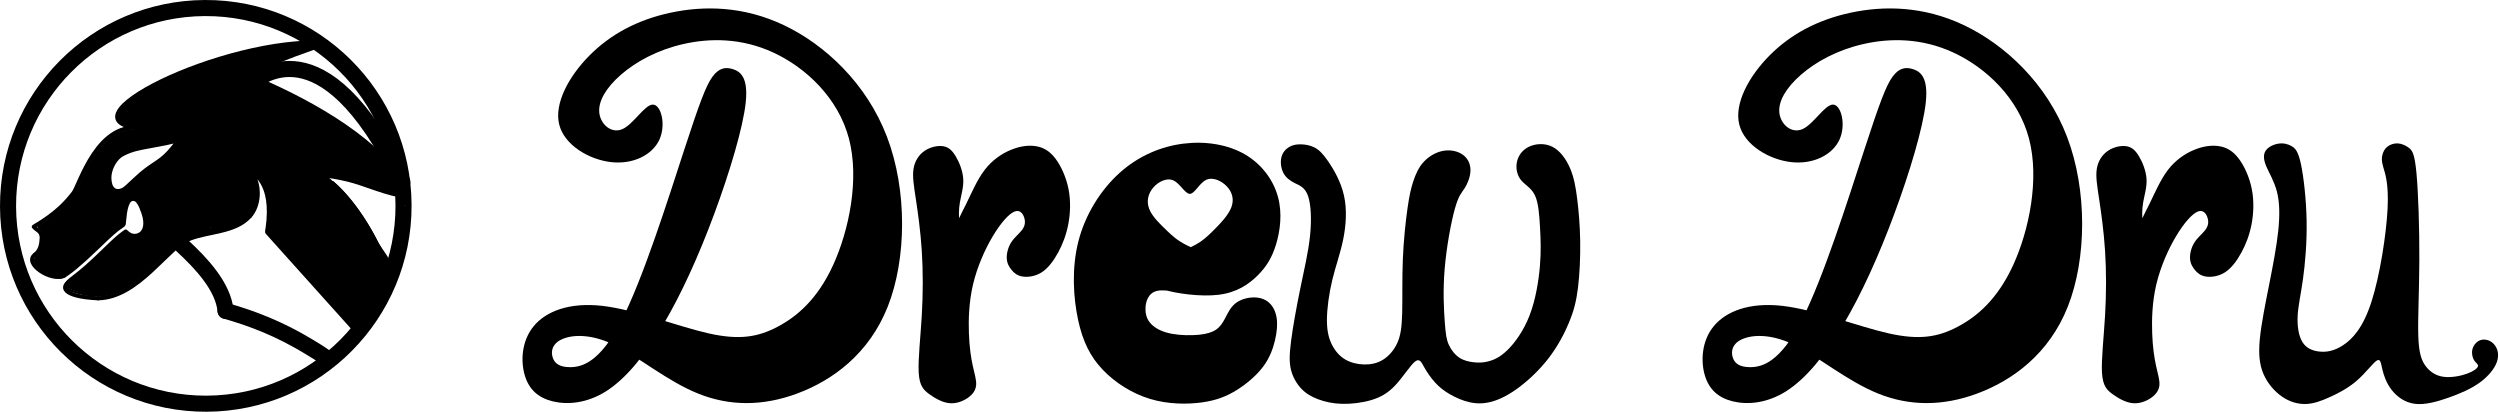
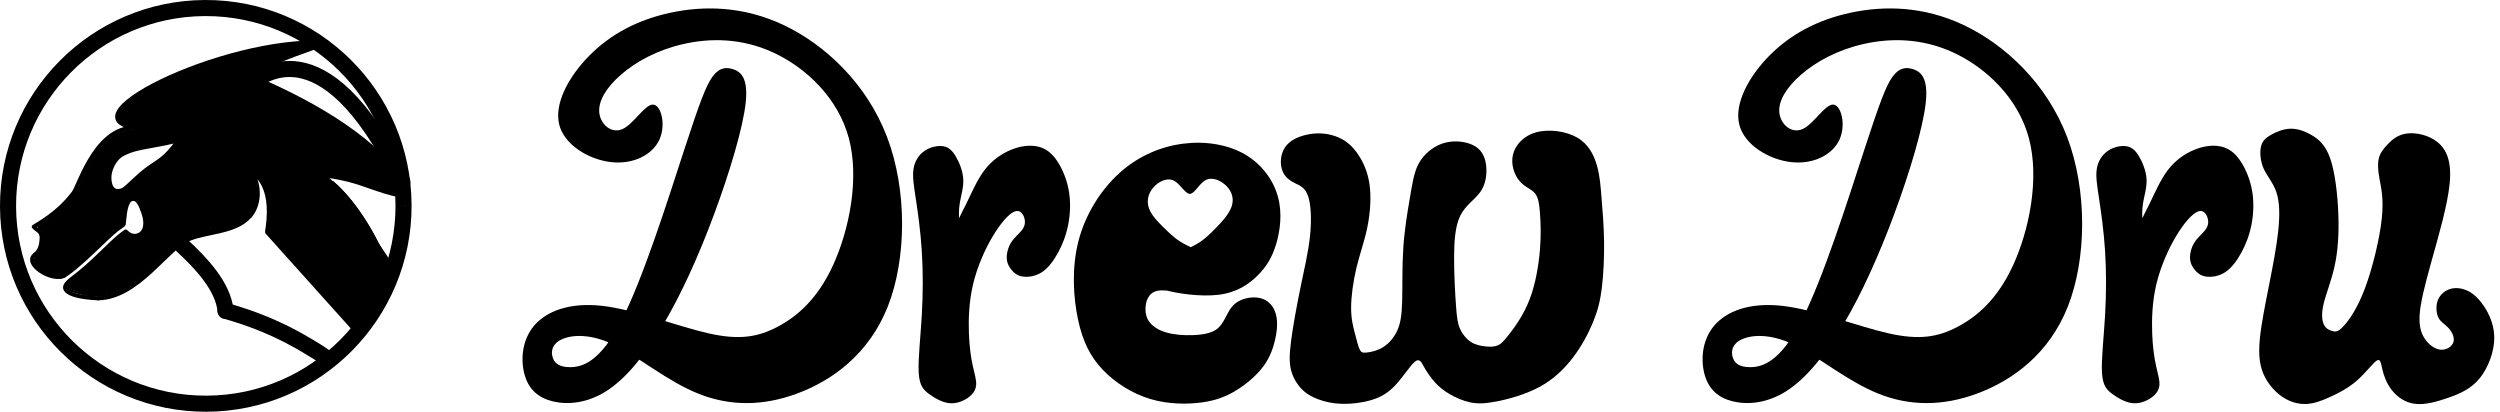
<svg xmlns="http://www.w3.org/2000/svg" width="3110" height="512" viewBox="0 0 822.854 135.467" version="1.1" id="svg8" style="enable-background:new">
  <defs id="defs2">
    <marker orient="auto" refY="0" refX="0" id="DotL" style="overflow:visible">
      <path id="path5827" d="m -2.5,-1 c 0,2.76 -2.24,5 -5,5 -2.76,0 -5,-2.24 -5,-5 0,-2.76 2.24,-5 5,-5 2.76,0 5,2.24 5,5 z" style="fill:#000000;fill-opacity:1;fill-rule:evenodd;stroke:#000000;stroke-width:1pt;stroke-opacity:1" transform="matrix(0.8,0,0,0.8,5.92,0.8)" />
    </marker>
  </defs>
  <g id="layer4" style="display:inline;enable-background:new" transform="translate(46.56665)">
-     <path style="display:inline;fill:currentColor;stroke-width:0.586;enable-background:new" d="m 367.333,518.667 c 4,-28.667 7.333,-66.667 6.667,-106 -0.667,-39.334 -5.333,-80 -10.236,-103.263 -4.902,-23.263 -10.04,-29.123 -16.707,-33.124 -6.667,-4 -14.862,-6.14 -23.96,-4.876 -9.098,1.263 -19.098,5.93 -23.764,12.93 -4.667,7 -4,16.333 1,28.333 5,12 14.333,26.667 19.333,45.667 5,19 5.667,42.333 2.667,71.333 -3,29 -9.667,63.666 -16.667,99 -7,35.334 -14.333,71.333 -17,99 -2.667,27.667 -0.667,47 6.667,64 7.333,17 20,31.667 33.75,41.167 13.75,9.5 28.583,13.833 42.917,13.5 14.334,-0.333 28.167,-5.333 44.084,-12.5 C 432,726.666 450,717.333 465.667,703.666 481.334,690 494.667,672 501.667,667.333 c 7,-4.667 7.667,4 10.333,15.333 2.667,11.333 7.333,25.333 16.917,37.75 9.583,12.417 24.083,23.25 42.417,25.583 18.334,2.333 40.5,-3.833 61.583,-11.25 C 654,727.333 674,718.667 689.667,707.333 705.334,696 716.667,682 721,669.667 c 4.333,-12.333 1.667,-23 -3.333,-30 -5,-7 -12.333,-10.333 -18.61,-10.844 -6.277,-0.511 -11.498,1.8 -15.599,5.644 -4.101,3.843 -7.083,9.219 -7.691,15.378 -0.609,6.159 1.156,13.102 4.257,17.592 3.101,4.49 7.539,6.527 6.425,10.212 -1.114,3.685 -7.781,9.018 -19.781,13.352 -12,4.333 -29.333,7.667 -43.333,5.667 -14,-2 -24.667,-9.333 -32.333,-19.667 -7.667,-10.333 -12.333,-23.667 -13.333,-55 -1,-31.334 1.667,-80.666 1.917,-138.25 0.25,-57.584 -1.917,-123.415 -5.295,-159.09 -3.379,-35.676 -7.97,-41.192 -13.886,-45.609 -5.917,-4.417 -13.159,-7.733 -20.336,-8.055 -7.177,-0.322 -14.289,2.351 -19.081,6.267 -4.792,3.917 -7.263,9.077 -8.707,14.408 -1.444,5.33 -1.861,10.83 1.431,22.414 3.292,11.583 10.292,29.25 7.958,75.917 -2.333,46.668 -14,122.333 -29.5,170.166 C 476.666,608 457.333,628 440.667,639 424,650 410,652 397.333,650.667 c -12.667,-1.333 -24,-6 -31,-17.333 -7,-11.334 -9.667,-29.333 -8.667,-48 1,-18.667 5.667,-38 9.667,-66.666 z" id="path3" transform="matrix(0.1804672,0,0,0.1804672,645.1441,-1.71427)" />
+     <path style="display:inline;fill:currentColor;stroke-width:0.586;enable-background:new" d="m 425.129,494.476 c 5.901,-27.104 8.012,-58.018 6.735,-93.809 -1.278,-35.791 -5.944,-76.456 -14.769,-101.976 -8.825,-25.52 -21.806,-35.891 -34.778,-43.247 -12.971,-7.356 -25.931,-11.694 -38.729,-11.17 -12.798,0.524 -25.434,5.912 -34.832,11.3 -9.398,5.388 -15.559,10.775 -18,21.435 -2.442,10.659 -1.164,26.59 4.997,40.3 6.161,13.711 17.204,25.201 23.06,42.613 5.855,17.412 6.522,40.745 3.522,69.745 -3,29 -9.667,63.666 -16.667,99 -7,35.334 -14.333,71.333 -17,99 -2.667,27.667 -0.667,47 6.667,64 7.333,17 20,31.667 33.75,41.167 13.75,9.5 28.583,13.833 42.917,13.5 14.334,-0.333 28.167,-5.333 44.084,-12.5 C 432,726.666 450,717.333 465.667,703.666 481.334,690 494.667,672 501.667,667.333 c 7,-4.667 7.667,4 10.333,15.333 2.667,11.333 7.333,25.333 16.917,37.75 9.583,12.417 24.083,23.25 42.417,25.583 18.334,2.333 40.5,-3.833 61.583,-11.25 21.084,-7.417 41.083,-16.083 56.75,-35.358 15.667,-19.275 27,-49.157 26.576,-75.336 -0.423,-26.179 -12.603,-48.654 -23.826,-63.024 -11.223,-14.371 -21.488,-20.636 -31.431,-23.774 -9.942,-3.138 -19.561,-3.148 -28.244,0.39 -8.683,3.538 -16.429,10.624 -19.848,20.571 -3.419,9.947 -2.51,22.753 1.569,30.787 4.079,8.033 11.326,11.292 17.729,18.079 6.403,6.787 11.96,17.103 9.787,25.569 -2.173,8.466 -12.077,15.082 -22.362,14.724 -10.285,-0.359 -20.952,-7.692 -28.618,-18.025 -7.667,-10.334 -12.333,-23.666 -10.89,-45.593 1.444,-21.926 8.997,-52.443 21.376,-96.866 12.379,-44.423 29.582,-102.745 33.435,-142.824 3.854,-40.079 -5.643,-61.91 -22.02,-75.214 -16.377,-13.304 -39.633,-18.079 -56.381,-15.818 -16.748,2.261 -26.987,11.558 -34.914,19.875 -7.926,8.317 -13.54,15.652 -15.944,25.368 -2.404,9.716 -1.599,21.814 1.326,37.795 2.925,15.982 7.97,35.847 4.049,72.496 -3.922,36.649 -16.81,90.078 -30.844,127.283 -14.034,37.205 -29.213,58.181 -38.98,68.627 -9.767,10.446 -14.121,10.36 -19.644,8.962 -5.523,-1.399 -12.213,-4.111 -16.028,-11.875 -3.815,-7.764 -4.754,-20.581 -0.378,-38.636 4.375,-18.056 14.065,-41.351 19.966,-68.455 z" id="path3" transform="matrix(0.1804672,0,0,0.1804672,645.1441,-1.71427)" />
    <path style="display:inline;fill:currentColor;stroke-width:0.586;enable-background:new" d="m 436.408,454.063 c 2.274,-1.886 -2.106,-20.085 -4.297,-35.784 -2.19,-15.699 -2.19,-28.899 0.167,-42.569 2.357,-13.671 7.071,-27.813 6.128,-42.898 -0.943,-15.085 -7.542,-31.113 -14.142,-41.955 -6.6,-10.842 -13.199,-16.499 -23.099,-17.913 -9.9,-1.414 -23.099,1.414 -33.47,8.485 -10.371,7.071 -17.913,18.385 -20.27,32.527 -2.357,14.142 0.471,31.113 4.243,56.097 3.771,24.985 8.485,57.982 10.842,94.752 2.357,36.77 2.357,77.31 -5e-5,117.851 -2.357,40.541 -7.071,81.081 -5.657,105.123 1.414,24.042 8.957,31.584 19.328,39.127 10.371,7.543 23.57,15.085 36.298,16.499 12.728,1.414 24.984,-3.3 33.941,-9.428 8.957,-6.128 14.613,-13.671 15.556,-23.099 0.943,-9.428 -2.828,-20.742 -6.128,-35.827 -3.3,-15.085 -6.128,-33.941 -7.071,-59.397 -0.943,-25.456 -2e-5,-57.511 7.543,-89.567 7.543,-32.056 21.684,-64.111 36.327,-88.572 14.642,-24.461 29.784,-41.326 40.155,-45.098 10.371,-3.771 15.971,5.552 17.828,13.514 1.857,7.962 -0.029,14.561 -5.214,21.161 -5.186,6.6 -13.671,13.199 -19.328,22.156 -5.657,8.957 -8.485,20.27 -8.014,29.227 0.471,8.957 4.243,15.556 8.957,21.213 4.714,5.657 10.371,10.371 19.994,11.899 9.623,1.529 23.213,-0.128 34.998,-7.671 11.785,-7.543 21.766,-20.97 30.056,-36.17 8.29,-15.2 14.89,-32.17 18.661,-51.969 3.771,-19.799 4.714,-42.426 0.471,-64.111 -4.243,-21.685 -13.671,-42.426 -24.042,-56.097 -10.371,-13.671 -21.684,-20.27 -35.222,-22.57 -13.538,-2.3 -29.299,-0.3 -45.97,6.519 -16.671,6.819 -34.25,18.456 -48.278,36.755 -14.028,18.299 -24.503,43.259 -34.149,62.84 -9.646,19.58 -18.46,33.779 -18.403,48.093 0.057,14.314 8.987,28.742 11.261,26.856 z" id="path2-6" transform="matrix(0.1797627,0,0,0.1797627,581.1355,-0.9471799)" />
    <path style="display:inline;fill:currentColor;stroke-width:0.586;enable-background:new" d="m 494.613,215.189 c 10.519,-14.418 21.327,-16.122 33.308,-12.284 11.981,3.838 25.132,13.219 20.765,54.289 -4.367,41.07 -26.252,113.825 -51.28,181.37 -25.028,67.545 -53.197,129.87 -82.958,180.026 -29.761,50.155 -61.111,88.134 -92.723,108.237 -31.612,20.103 -63.481,22.326 -87.043,16.595 -23.562,-5.731 -38.813,-19.416 -45.587,-42.647 -6.774,-23.231 -5.07,-56.005 14.801,-79.922 19.87,-23.917 57.905,-38.973 111.616,-32.795 53.711,6.179 123.095,33.593 172.87,44.764 49.775,11.171 79.94,6.1 111.782,-10.585 31.842,-16.685 65.358,-44.982 90.895,-100.923 25.537,-55.941 43.093,-139.518 25.479,-205.795 C 698.925,249.244 646.144,200.275 593.926,176.028 541.707,151.781 490.058,152.258 447.083,162.068 c -42.975,9.81 -77.272,28.951 -101.216,49.718 -23.943,20.767 -37.53,43.157 -35.423,62.144 2.108,18.986 19.909,34.566 37.915,26.389 18.005,-8.178 36.212,-40.112 49.468,-39.763 13.256,0.349 21.559,32.98 10.317,57.27 -11.243,24.29 -42.031,40.236 -77.863,36.413 -35.832,-3.824 -76.705,-27.417 -85.105,-61.406 -8.4,-33.989 15.675,-78.371 49.522,-112.41 33.847,-34.039 77.464,-57.733 131.564,-69.345 54.101,-11.612 118.68,-11.14 184.914,20.445 66.234,31.585 134.113,94.279 167.358,181.46 33.245,87.181 31.85,198.838 1.308,276.138 -30.542,77.3 -90.229,120.234 -147.049,141.417 -56.82,21.184 -110.767,20.615 -161.346,0.31 -50.579,-20.305 -97.783,-60.343 -136.544,-79.212 -38.761,-18.869 -69.073,-16.567 -85.201,-9.279 -16.128,7.287 -18.069,19.559 -15.23,29.135 2.839,9.576 10.458,16.456 28.981,16.285 18.523,-0.17 47.947,-7.391 83.129,-75.885 35.182,-68.494 76.117,-198.253 101.701,-276.703 25.583,-78.45 35.812,-105.582 46.331,-120 z" id="path1-5" transform="matrix(0.2022906,0,0,0.2022906,476.2952,-18.28355)" />
-     <path style="display:inline;fill:currentColor;stroke-width:0.586;enable-background:new" d="m 317.065,302.263 c -10.181,-14.706 -17.252,-21.306 -25.266,-25.313 -8.014,-4.007 -16.97,-5.421 -24.855,-5.52 -7.885,-0.099 -14.697,1.118 -20.956,4.804 -6.259,3.687 -11.963,9.843 -14.16,18.641 -2.197,8.798 -0.886,20.235 3.537,28.757 4.423,8.522 11.959,14.128 20.661,18.483 8.702,4.356 18.571,7.462 24.183,22.997 5.612,15.536 6.966,43.499 3.867,73.343 -3.099,29.844 -10.651,61.566 -17.727,95.812 -7.076,34.246 -13.676,71.015 -16.975,96.707 -3.3,25.692 -3.3,40.305 0.236,53.504 3.536,13.199 10.607,24.984 19.092,33.705 8.485,8.721 18.385,14.378 30.406,18.856 12.021,4.478 26.163,7.778 43.134,8.25 16.971,0.471 36.769,-1.886 53.504,-6.835 16.735,-4.95 30.405,-12.492 44.076,-27.106 13.671,-14.614 27.341,-36.298 35.827,-43.133 8.485,-6.835 11.785,1.178 16.971,10.371 5.186,9.192 12.256,19.563 20.035,28.049 7.778,8.485 16.263,15.085 26.87,21.213 10.607,6.128 23.334,11.785 36.298,14.613 12.964,2.828 26.163,2.828 41.012,-1.414 14.849,-4.243 31.348,-12.728 49.498,-26.399 18.149,-13.671 37.948,-32.527 53.976,-53.504 16.028,-20.978 28.284,-44.076 36.769,-64.582 8.485,-20.506 13.199,-38.419 16.263,-63.168 3.064,-24.749 4.478,-56.333 4.045,-85.199 -0.433,-28.867 -2.714,-55.014 -5.452,-76.935 -2.738,-21.921 -5.932,-39.612 -13.034,-56.162 -7.102,-16.55 -18.11,-31.956 -32.067,-39.096 -13.957,-7.14 -30.86,-6.013 -43.03,-0.185 -12.17,5.827 -19.606,16.354 -21.979,27.903 -2.373,11.549 0.317,24.12 7.478,32.984 7.161,8.864 18.791,14.021 25.366,27.761 6.575,13.74 8.094,36.062 9.324,58.066 1.231,22.004 2.174,43.688 -0.183,71.501 -2.357,27.813 -8.014,61.754 -18.856,89.802 -10.842,28.049 -26.87,50.204 -40.776,63.639 -13.907,13.435 -25.691,18.149 -35.355,20.506 -9.664,2.357 -17.206,2.357 -25.692,1.414 -8.485,-0.943 -17.913,-2.828 -26.163,-8.25 -8.25,-5.421 -15.321,-14.378 -19.563,-23.806 -4.243,-9.428 -5.657,-19.327 -7.307,-41.484 -1.65,-22.156 -3.536,-56.568 -0.236,-96.638 3.3,-40.07 11.785,-85.795 18.797,-110.662 7.012,-24.867 12.551,-28.873 17.854,-37.182 5.303,-8.309 10.371,-20.918 10.518,-32.379 0.147,-11.461 -4.626,-21.773 -13.759,-28.432 -9.133,-6.659 -22.627,-9.664 -35.974,-7.277 -13.347,2.387 -26.546,10.164 -35.856,20.359 -9.31,10.194 -14.731,22.804 -18.915,35.532 -4.184,12.728 -7.13,25.574 -10.489,49.203 -3.359,23.629 -7.13,58.041 -8.544,93.633 -1.414,35.591 -0.471,72.36 -1.179,98.288 -0.707,25.927 -3.064,41.012 -8.957,53.976 -5.893,12.964 -15.321,23.806 -25.927,30.406 -10.607,6.6 -22.392,8.957 -34.413,8.721 -12.021,-0.236 -24.277,-3.064 -34.412,-8.957 -10.135,-5.893 -18.149,-14.849 -24.042,-26.163 -5.893,-11.314 -9.664,-24.984 -9.664,-45.726 4e-5,-20.742 3.771,-48.554 9.876,-73.775 6.105,-25.22 14.542,-47.847 19.773,-73.446 5.231,-25.599 7.255,-54.168 1.621,-79.86 -5.633,-25.692 -18.923,-48.504 -29.104,-63.211 z" id="path4" transform="matrix(0.1802495,0,0,0.1802495,333.4184,-1.419223)" />
+     <path style="display:inline;fill:currentColor;stroke-width:0.586;enable-background:new" d="m 371.952,290.096 c -9.25,-13.746 -19.353,-23.101 -32.16,-29.492 -12.807,-6.391 -28.317,-9.816 -44.495,-9.086 -16.177,0.73 -33.02,5.616 -44.294,13.095 -11.274,7.479 -16.979,17.55 -19.176,28.304 -2.197,10.755 -0.886,22.192 3.537,30.714 4.423,8.522 11.959,14.128 20.661,18.483 8.702,4.356 18.571,7.462 24.183,22.997 5.612,15.536 6.966,43.499 3.867,73.343 -3.099,29.844 -10.651,61.566 -17.727,95.812 -7.076,34.246 -13.676,71.015 -16.975,96.707 -3.3,25.692 -3.3,40.305 0.236,53.504 3.536,13.199 10.607,24.984 19.092,33.705 8.485,8.721 18.385,14.378 30.406,18.856 12.021,4.478 26.163,7.778 43.134,8.25 16.971,0.471 36.769,-1.886 53.504,-6.835 16.735,-4.95 30.405,-12.492 44.076,-27.106 13.671,-14.614 27.341,-36.298 35.827,-43.133 8.485,-6.835 11.785,1.178 16.971,10.371 5.186,9.192 12.256,19.563 20.035,28.049 7.778,8.485 16.263,15.085 26.87,21.213 10.607,6.128 23.334,11.785 36.298,14.613 12.964,2.828 26.163,2.828 48.278,-1.414 22.115,-4.243 53.144,-12.728 78.559,-26.399 25.415,-13.671 45.213,-32.526 61.241,-53.504 16.028,-20.978 28.284,-44.076 36.77,-64.582 8.485,-20.507 13.199,-38.419 16.263,-63.168 3.064,-24.749 4.478,-56.332 4.045,-85.199 -0.433,-28.867 -2.714,-55.015 -4.501,-77.541 -1.786,-22.526 -3.078,-41.428 -8.589,-60.669 -5.512,-19.241 -15.243,-38.818 -35.704,-50.735 -20.461,-11.917 -51.65,-16.172 -74.887,-9.866 -23.237,6.305 -38.518,23.17 -42.726,41.08 -4.208,17.91 2.659,36.864 12.03,47.941 9.371,11.077 21.246,14.277 27.943,22.194 6.697,7.918 8.216,20.552 9.447,37.713 1.231,17.16 2.174,38.844 -0.183,66.657 -2.357,27.813 -8.014,61.753 -18.856,89.802 -10.843,28.049 -26.87,50.204 -37.351,63.64 -10.482,13.435 -15.416,18.149 -21.655,20.506 -6.239,2.357 -13.781,2.357 -22.267,1.414 -8.485,-0.943 -17.913,-2.828 -26.163,-8.25 -8.25,-5.421 -15.321,-14.378 -19.563,-23.806 -4.243,-9.428 -5.657,-19.327 -7.307,-41.484 -1.65,-22.156 -3.535,-56.568 -3.522,-87.556 0.013,-30.988 1.925,-58.549 11.272,-77.448 9.348,-18.899 26.13,-29.133 35.932,-42.458 9.801,-13.325 12.62,-29.741 11.643,-45.094 -0.977,-15.354 -5.75,-29.644 -19.173,-38.465 -13.423,-8.821 -35.497,-12.172 -54.431,-7.71 -18.934,4.462 -34.728,16.738 -44.384,29.873 -9.656,13.135 -13.178,27.144 -15.543,38.044 -2.365,10.9 -3.582,18.737 -6.941,38.561 -3.359,19.824 -8.86,51.64 -11.139,85.934 -2.279,34.294 -1.336,71.062 -2.044,96.99 -0.707,25.928 -3.064,41.012 -8.957,53.976 -5.893,12.964 -15.32,23.806 -25.927,30.406 -10.607,6.6 -22.392,8.957 -29.742,9.759 -7.35,0.802 -10.265,0.05 -13.038,-5.784 -2.773,-5.833 -5.405,-16.747 -8.607,-29.039 -3.202,-12.293 -6.973,-25.963 -6.973,-46.705 0,-20.742 3.771,-48.554 9.876,-73.775 6.105,-25.221 14.542,-47.847 19.773,-73.447 5.231,-25.599 7.255,-54.169 4.068,-77.523 -3.187,-23.354 -11.584,-41.491 -20.834,-55.237 z" id="path4" transform="matrix(0.1802495,0,0,0.1802495,333.4184,-1.419223)" />
    <path style="display:inline;fill:currentColor;stroke-width:0.586;enable-background:new" d="m 515.599,620.304 c 14.27,-1.395 24.133,-4.493 31.291,-9.348 7.159,-4.855 11.614,-11.469 16.299,-20.296 4.685,-8.827 9.601,-19.868 18.549,-27.228 8.947,-7.361 21.925,-11.041 33.315,-11.246 11.389,-0.205 21.189,3.064 28.497,9.574 7.308,6.51 12.125,16.261 13.906,28 1.781,11.738 0.527,25.464 -3.064,40.644 -3.59,15.18 -9.516,31.812 -21.441,47.813 -11.925,16 -29.847,31.367 -48.173,42.809 -18.325,11.442 -37.051,18.958 -63.832,22.634 -26.781,3.675 -61.613,3.508 -94.447,-6.408 -32.834,-9.917 -63.667,-29.583 -86.084,-53.083 C 318,660.666 304,633.333 295.333,592.999 286.667,552.666 283.333,499.334 295.834,450.167 308.334,400.999 336.666,356.001 371.167,325 405.667,294 446.333,277 487,271.834 c 40.667,-5.167 81.333,1.5 112.252,19.333 30.92,17.834 52.09,46.833 60.487,77.346 8.396,30.513 4.016,62.539 -3.367,86.894 -7.383,24.355 -17.77,41.041 -33.771,56.911 -16.001,15.87 -37.615,30.924 -70.984,35.052 -33.369,4.128 -78.493,-2.67 -98.472,-8.928 -19.979,-6.258 -14.812,-11.974 -8.96,-22.356 5.853,-10.382 12.391,-25.428 24.166,-36.107 11.775,-10.679 28.788,-16.99 41.463,-23.979 12.675,-6.989 21.011,-14.655 32.639,-26.217 11.628,-11.562 26.547,-27.02 32.187,-41.466 5.64,-14.447 2,-27.88 -7.82,-38.348 -9.82,-10.467 -25.82,-17.967 -38.07,-12.05 -12.25,5.917 -20.75,25.249 -29.5,25.416 -8.75,0.167 -17.75,-18.833 -30,-24.416 -12.25,-5.583 -27.75,2.25 -37.083,13.25 -9.334,11 -12.5,25.166 -6.985,38.994 5.515,13.828 19.713,27.316 30.973,38.147 11.26,10.831 19.584,19.004 39.2,28.658 19.616,9.654 50.523,20.788 63.224,28.864 12.702,8.076 7.197,13.092 -7.268,18.111 -14.465,5.019 -37.888,10.039 -45.069,18.6 -7.181,8.561 1.881,20.662 -8.569,21.767 -10.45,1.105 -40.409,-8.788 -57.7,-5.161 -17.29,3.626 -21.909,20.771 -21.729,33.961 0.18,13.19 5.16,22.425 13.581,29.596 8.421,7.171 20.284,12.277 35.554,14.983 15.271,2.706 33.948,3.013 48.218,1.618 z" id="path14" transform="matrix(0.180501,0,0,0.180501,254.965,-1.778822)" />
    <path style="display:inline;fill:currentColor;stroke-width:0.586;enable-background:new" d="m 436.408,454.063 c 2.274,-1.886 -2.106,-20.085 -4.297,-35.784 -2.19,-15.699 -2.19,-28.899 0.167,-42.569 2.357,-13.671 7.071,-27.813 6.128,-42.898 -0.943,-15.085 -7.542,-31.113 -14.142,-41.955 -6.6,-10.842 -13.199,-16.499 -23.099,-17.913 -9.9,-1.414 -23.099,1.414 -33.47,8.485 -10.371,7.071 -17.913,18.385 -20.27,32.527 -2.357,14.142 0.471,31.113 4.243,56.097 3.771,24.985 8.485,57.982 10.842,94.752 2.357,36.77 2.357,77.31 -5e-5,117.851 -2.357,40.541 -7.071,81.081 -5.657,105.123 1.414,24.042 8.957,31.584 19.328,39.127 10.371,7.543 23.57,15.085 36.298,16.499 12.728,1.414 24.984,-3.3 33.941,-9.428 8.957,-6.128 14.613,-13.671 15.556,-23.099 0.943,-9.428 -2.828,-20.742 -6.128,-35.827 -3.3,-15.085 -6.128,-33.941 -7.071,-59.397 -0.943,-25.456 -2e-5,-57.511 7.543,-89.567 7.543,-32.056 21.684,-64.111 36.327,-88.572 14.642,-24.461 29.784,-41.326 40.155,-45.098 10.371,-3.771 15.971,5.552 17.828,13.514 1.857,7.962 -0.029,14.561 -5.214,21.161 -5.186,6.6 -13.671,13.199 -19.328,22.156 -5.657,8.957 -8.485,20.27 -8.014,29.227 0.471,8.957 4.243,15.556 8.957,21.213 4.714,5.657 10.371,10.371 19.994,11.899 9.623,1.529 23.213,-0.128 34.998,-7.671 11.785,-7.543 21.766,-20.97 30.056,-36.17 8.29,-15.2 14.89,-32.17 18.661,-51.969 3.771,-19.799 4.714,-42.426 0.471,-64.111 -4.243,-21.685 -13.671,-42.426 -24.042,-56.097 -10.371,-13.671 -21.684,-20.27 -35.222,-22.57 -13.538,-2.3 -29.299,-0.3 -45.97,6.519 -16.671,6.819 -34.25,18.456 -48.278,36.755 -14.028,18.299 -24.503,43.259 -34.149,62.84 -9.646,19.58 -18.46,33.779 -18.403,48.093 0.057,14.314 8.987,28.742 11.261,26.856 z" id="path2" transform="matrix(0.1797627,0,0,0.1797627,191.6684,-0.9470544)" />
    <path style="display:inline;fill:currentColor;stroke-width:0.586;enable-background:new" d="m 494.613,215.189 c 10.519,-14.418 21.327,-16.122 33.308,-12.284 11.981,3.838 25.132,13.219 20.765,54.289 -4.367,41.07 -26.252,113.825 -51.28,181.37 -25.028,67.545 -53.197,129.87 -82.958,180.026 -29.761,50.155 -61.111,88.134 -92.723,108.237 -31.612,20.103 -63.481,22.326 -87.043,16.595 -23.562,-5.731 -38.813,-19.416 -45.587,-42.647 -6.774,-23.231 -5.07,-56.005 14.801,-79.922 19.87,-23.917 57.905,-38.973 111.616,-32.795 53.711,6.179 123.095,33.593 172.87,44.764 49.775,11.171 79.94,6.1 111.782,-10.585 31.842,-16.685 65.358,-44.982 90.895,-100.923 25.537,-55.941 43.093,-139.518 25.479,-205.795 C 698.925,249.244 646.144,200.275 593.926,176.028 541.707,151.781 490.058,152.258 447.083,162.068 c -42.975,9.81 -77.272,28.951 -101.216,49.718 -23.943,20.767 -37.53,43.157 -35.423,62.144 2.108,18.986 19.909,34.566 37.915,26.389 18.005,-8.178 36.212,-40.112 49.468,-39.763 13.256,0.349 21.559,32.98 10.317,57.27 -11.243,24.29 -42.031,40.236 -77.863,36.413 -35.832,-3.824 -76.705,-27.417 -85.105,-61.406 -8.4,-33.989 15.675,-78.371 49.522,-112.41 33.847,-34.039 77.464,-57.733 131.564,-69.345 54.101,-11.612 118.68,-11.14 184.914,20.445 66.234,31.585 134.113,94.279 167.358,181.46 33.245,87.181 31.85,198.838 1.308,276.138 -30.542,77.3 -90.229,120.234 -147.049,141.417 -56.82,21.184 -110.767,20.615 -161.346,0.31 -50.579,-20.305 -97.783,-60.343 -136.544,-79.212 -38.761,-18.869 -69.073,-16.567 -85.201,-9.279 -16.128,7.287 -18.069,19.559 -15.23,29.135 2.839,9.576 10.458,16.456 28.981,16.285 18.523,-0.17 47.947,-7.391 83.129,-75.885 35.182,-68.494 76.117,-198.253 101.701,-276.703 25.583,-78.45 35.812,-105.582 46.331,-120 z" id="path1" transform="matrix(0.2022906,0,0,0.2022906,87.88635,-18.28342)" />
  </g>
  <g id="layer11" style="display:inline" transform="translate(0,-161.5333)">
    <g id="g11025" transform="matrix(1.58431,0,0,1.58431,-32.30938,-120.0546)" style="stroke-width:0.631">
      <path id="path6311" style="display:inline;opacity:1;vector-effect:none;fill:currentColor;fill-opacity:1;stroke:currentColor;stroke-width:5.077;stroke-linecap:round;stroke-linejoin:round;stroke-miterlimit:4;stroke-dasharray:none;stroke-dashoffset:0;stroke-opacity:1;paint-order:markers stroke fill;enable-background:new" d="m 306.086,202.24 c 2.368,0 3.193,0.74 4.889,4.389 1.028,2.212 1.954,4.38 2.787,6.512 -4.976,-5.45 -9.905,-10.9 -7.676,-10.9 z" transform="matrix(0.1670022,0,0,0.1670022,20.39334,177.7353)" />
      <path id="path30364" style="display:inline;opacity:1;vector-effect:none;fill:currentColor;fill-opacity:1;stroke:currentColor;stroke-width:5.077;stroke-linecap:round;stroke-linejoin:round;stroke-miterlimit:4;stroke-dasharray:none;stroke-dashoffset:0;stroke-opacity:1;paint-order:markers stroke fill;enable-background:new" d="m 413.18,227.613 c 0.24,0.208 0.484,0.404 0.723,0.613 1.138,0.998 2.268,2.023 3.389,3.068 1.121,1.046 2.233,2.113 3.336,3.203 1.103,1.09 2.197,2.201 3.281,3.332 1.084,1.131 2.158,2.283 3.223,3.451 1.065,1.169 2.119,2.356 3.164,3.559 1.045,1.203 2.08,2.422 3.104,3.656 1.024,1.234 2.037,2.484 3.039,3.746 1.002,1.262 1.993,2.537 2.973,3.824 0.98,1.287 1.949,2.584 2.906,3.893 0.957,1.308 1.904,2.627 2.838,3.953 0.934,1.326 1.854,2.659 2.764,4 0.909,1.341 1.807,2.688 2.691,4.041 0.884,1.353 1.756,2.711 2.615,4.072 0.859,1.361 1.705,2.726 2.537,4.092 0.832,1.366 1.652,2.732 2.457,4.1 0.805,1.368 1.597,2.735 2.375,4.102 0.778,1.366 1.542,2.732 2.291,4.094 0.749,1.361 1.483,2.719 2.203,4.072 0.72,1.353 1.427,2.703 2.117,4.045 0.69,1.342 1.366,2.678 2.025,4.006 0.66,1.328 1.303,2.647 1.932,3.957 0.629,1.31 1.241,2.61 1.838,3.898 0.298,0.644 0.581,1.274 0.871,1.912 -2.76,-15.74 -30.061,-31.521 -34.461,-58.236 -10.272,-12.915 -15.502,-18.236 -26.23,-28.453 z" transform="matrix(0.1670022,0,0,0.1670022,20.39334,177.7353)" />
      <path id="path30362" style="display:inline;opacity:1;vector-effect:none;fill:currentColor;fill-opacity:1;stroke:currentColor;stroke-width:5.077;stroke-linecap:round;stroke-linejoin:round;stroke-miterlimit:4;stroke-dasharray:none;stroke-dashoffset:0;stroke-opacity:1;paint-order:markers stroke fill;enable-background:new" d="m 400.326,51.902 -3.459,0.254 c -17.902,1.311 -27.556,2.448 -42.832,5.047 -68.896,11.721 -158.245,44.35 -193.406,72.49 -10.2,8.163 -12.828,17.861 -9.73,21.289 2.396,2.651 13.554,3.582 18.787,3.582 3.868,0 11.814,1.543 12.871,2.5 1.344,1.216 1.282,5.014 -0.102,6.266 -1.233,1.116 -3.366,1.158 -12.254,0.238 -5.183,-0.536 -6.771,-0.508 -10.393,0.186 -9.046,1.734 -17.143,5.98 -24.826,13.018 -12.225,11.199 -21.439,25.769 -33.996,53.756 -4.598,10.248 -4.827,10.619 -11.156,18.215 -8.848,10.618 -20.086,20.447 -33.752,29.516 l -6.6,4.379 2.066,2.018 c 3.236,3.16 4.488,6.564 4.404,11.977 -0.149,9.635 -2.554,16.225 -7.951,21.783 -4.003,4.123 -4.244,5.44 -1.699,9.281 6.018,9.085 23.743,17.942 31.65,15.812 5.143,-1.385 22.543,-15.826 43.301,-35.936 15.775,-15.283 23.704,-22.288 28.799,-25.443 2.113,-1.308 3.741,-2.708 3.869,-3.324 0.122,-0.585 0.48,-3.963 0.795,-7.506 1.595,-17.92 5.804,-25.566 12.98,-23.584 3.827,1.057 7.192,6.449 10.824,17.34 4.373,13.113 2.44,23.184 -5.18,26.98 -5.023,2.503 -10.486,1.664 -15.004,-2.303 l -1.955,-1.717 -3.332,2.381 c -5.069,3.623 -11.103,9.087 -25.678,23.254 -14.831,14.416 -25.334,23.67 -35.648,31.406 -6.195,4.646 -8.779,7.285 -8.779,8.965 0,0.852 4.167,3.112 8.955,4.859 5.767,2.105 12.075,3.848 22.219,6.139 9.456,2.135 11.408,2.149 20.172,0.145 8.535,-1.952 17.873,-6.218 27.402,-12.52 10.28,-6.798 17.206,-12.734 37.777,-32.371 13.689,-13.067 20.035,-18.694 25.49,-22.252 1.505,0.37 3.272,0.416 5.379,-0.029 2.675,-0.566 3.294,-2.228 2.814,-4.352 4.954,-2.096 10.959,-3.672 20.357,-5.705 -2.105,-0.597 -4.624,-1.477 -7.018,-2.264 11.062,0.949 15.77,-4.234 17.67,-12.258 0.385,4.066 1.015,8.67 0.701,12.031 6.554,-1.38 12.889,-2.821 14.949,-3.465 6.426,-2.009 16.279,-3.967 22.465,-6.949 0.858,-1.084 1.674,-2.223 2.436,-3.428 1.431,-0.769 2.763,-1.621 4.004,-2.541 2.759,-4.489 6.814,-12.364 7.957,-16.246 0.421,-1.431 0.942,-2.663 1.523,-3.75 -0.99,5.43 -5.008,14.471 -7.594,19.995 11.857,-12.585 13.433,-37.049 3.65,-52.636 l -8.107,-9.711 c 0.509,0.461 1.006,0.935 1.492,1.418 l -1.492,-1.816 c 8.834,9.831 35.142,18.467 26.668,78.506 0.383,-2.541 -0.944,3.687 -0.35,4.281 0.917,0.917 8.28,9.163 3.672,4.047 l 112.492,125.256 c -4.058,-13.13 -0.46,3.323 9.016,-12.635 23.458,-35.37 26.034,-21.844 17.512,-70.457 29.224,15.899 -5.627,-29.928 -5.627,-29.928 -1.852,-0.701 2.576,6.176 2.112,4.811 -0.467,-1.376 -1.749,-4.334 -2.409,-5.662 -0.66,-1.328 -1.335,-2.664 -2.025,-4.006 -0.69,-1.342 -1.397,-2.691 -2.117,-4.045 -0.72,-1.354 -1.454,-2.711 -2.203,-4.072 -0.749,-1.361 -1.513,-2.728 -2.291,-4.094 -0.778,-1.366 -1.57,-2.734 -2.375,-4.102 -0.805,-1.368 -1.625,-2.734 -2.457,-4.1 -0.832,-1.366 -1.678,-2.731 -2.537,-4.092 -0.859,-1.361 -1.731,-2.72 -2.615,-4.072 -0.885,-1.353 -1.782,-2.7 -2.691,-4.041 -0.909,-1.341 -1.83,-2.674 -2.764,-4 -0.934,-1.326 -1.881,-2.645 -2.838,-3.953 -0.957,-1.308 -1.926,-2.606 -2.906,-3.893 -0.98,-1.287 -1.97,-2.562 -2.973,-3.824 -1.002,-1.262 -2.015,-2.512 -3.039,-3.746 -1.024,-1.234 -2.059,-2.453 -3.104,-3.656 -1.045,-1.203 -2.099,-2.39 -3.164,-3.559 -1.065,-1.169 -2.139,-2.32 -3.223,-3.451 -1.084,-1.131 -2.178,-2.242 -3.281,-3.332 -1.103,-1.09 -2.215,-2.157 -3.336,-3.203 -1.121,-1.046 -2.251,-2.07 -3.389,-3.068 -0.239,-0.21 -0.483,-0.406 -0.723,-0.613 -0.562,-0.074 -17.82,-15.302 -9.221,-6.585 2.065,2.093 -5.985,-2.261 -6.785,-2.661 -2.611,-1.304 4.925,2.422 7.527,0.719 1.239,-0.811 2.697,-0.933 10.766,-0.891 11.225,0.056 14.502,-1.2 40.461,7.666 19.173,6.549 30.126,12.301 43.023,14.48 6.444,1.09 8.729,0.505 9.551,-0.268 -30.368,-63.394 -121.928,-112.482 -182.805,-139.213 -5.047,1.237 -7.263,1.599 -8.682,1.012 -0.965,-0.4 -2.005,-1.418 -2.494,-2.443 -0.779,-1.634 -0.765,-1.919 0.184,-4.029 0.561,-1.249 2.815,-4.084 5.01,-6.301 9.406,-9.5 25.363,-17.429 59.594,-29.615 7.755,-2.761 15.656,-5.596 17.559,-6.301 z m -92.689,156.23 5.9,7.188 c -1.716,-2.575 -3.688,-4.991 -5.9,-7.188 z m 5.9,7.188 c 0.243,0.365 0.482,0.734 0.715,1.105 l 20.994,-0.403 z m -48.676,70.125 c -1.358,0.286 -2.583,0.571 -3.939,0.844 -3.392,0.683 -4.851,1.092 -7.414,1.646 4.095,1.161 7.434,1.857 9.006,1.551 1.495,-0.292 2.143,-1.854 2.348,-4.041 z M 221.223,174.824 c 0.222,0.008 0.057,0.327 -0.525,1.436 -0.438,0.834 -6.445,8.667 -10.59,13.154 -13.48,14.593 -21.933,14.43 -42.133,33.807 -9.044,8.676 -12.78,11.908 -14.898,12.893 -10.135,4.709 -16.953,-1.261 -17.041,-14.92 -0.062,-9.71 5.572,-21.406 13.113,-27.225 3.251,-2.508 10.765,-5.905 17.178,-7.764 5.203,-1.508 15.672,-3.644 31.277,-6.383 6.146,-1.079 13.154,-2.533 15.572,-3.232 2.419,-0.7 4.818,-1.273 5.334,-1.273 1.503,0 2.428,-0.503 2.713,-0.492 z M 424.721,370.613 c 1.382,-0.017 2.575,0.377 3.314,1.129 -5.265,2.57 -9.57,5.107 -13.043,7.592 1.672,-6.061 6.284,-8.677 9.729,-8.721 z" transform="matrix(0.1670022,0,0,0.1670022,20.39334,177.7353)" />
      <path id="path5754" d="M 173.125,16.984 C 141.139,15.044 87.552,41.741 116.678,43.563" style="display:inline;fill:none;stroke:currentColor;stroke-width:1.262;stroke-linecap:round;stroke-linejoin:round;stroke-miterlimit:4;stroke-dasharray:none;stroke-opacity:1;enable-background:new" transform="matrix(0.6716834,0,0,0.6716834,-28.00054,175.2221)" />
      <path id="path5756" d="M 116.678,43.563 C 102.207,40.255 96.6,61.355 94.721,63.505 c -1.99,2.517 -4.799,5.99 -12.228,10.361 0.822,1.115 2.341,1.148 2.465,3.346 -0.108,2.118 -0.388,3.921 -2.036,5.267 v 0 0" style="display:inline;fill:none;stroke:currentColor;stroke-width:1.262;stroke-linecap:round;stroke-linejoin:round;stroke-miterlimit:4;stroke-dasharray:none;stroke-opacity:1;enable-background:new" transform="matrix(0.6716834,0,0,0.6716834,-28.00054,175.2221)" />
      <path id="path5760" d="m 82.922,82.48 c -3.865,2.719 5.22,8.603 9.044,6.483" style="display:inline;fill:none;stroke:currentColor;stroke-width:1.262;stroke-linecap:round;stroke-linejoin:round;stroke-miterlimit:4;stroke-dasharray:none;stroke-opacity:1;enable-background:new" transform="matrix(0.6716834,0,0,0.6716834,-28.00054,175.2221)" />
      <path id="path6240" d="m 151.179,28.016 c 0.138,1.659 20.193,-19.546 45.318,32.037" style="display:inline;fill:none;stroke:currentColor;stroke-width:4.973;stroke-linecap:round;stroke-linejoin:round;stroke-miterlimit:4;stroke-dasharray:none;stroke-opacity:1;paint-order:markers stroke fill;enable-background:new" transform="matrix(0.6716834,0,0,0.6716834,-28.00054,175.2221)" />
      <path id="path6242" d="m 105.138,218.565 c -4.363,-0.42 -8.882,-2.66 -12.508,-3.515 -4.44,-1.046 -7.258,-1.265 -6.15,0.163" style="display:inline;fill:none;stroke:currentColor;stroke-width:0.848;stroke-linecap:round;stroke-linejoin:round;stroke-miterlimit:4;stroke-dasharray:none;stroke-opacity:1;enable-background:new" />
      <path id="path6248" d="m 151.179,28.016 c -3.503,-0.139 0.341,-0.541 0.555,-0.804 3.78,-4.651 12.028,-6.552 21.391,-10.228" style="display:inline;fill:none;stroke:currentColor;stroke-width:1.262;stroke-linecap:round;stroke-linejoin:round;stroke-miterlimit:4;stroke-dasharray:none;stroke-opacity:1;enable-background:new" transform="matrix(0.6716834,0,0,0.6716834,-28.00054,175.2221)" />
      <path id="path6255" d="m 173.506,114.852 c -2.708,-1.97 -3.276,-2.277 -5.857,-3.844 -9.202,-5.587 -17.662,-8.813 -25.833,-11.123" style="display:inline;fill:none;stroke:currentColor;stroke-width:4.973;stroke-linecap:round;stroke-linejoin:round;stroke-miterlimit:4;stroke-dasharray:none;stroke-opacity:1;enable-background:new" transform="matrix(0.6716834,0,0,0.6716834,-28.00054,175.2221)" />
      <path id="path6265" d="m 93.782,90.794 c -2.905,1.39 -2.867,4.683 8.587,5.213" style="display:inline;fill:none;stroke:currentColor;stroke-width:1.262;stroke-linecap:round;stroke-linejoin:round;stroke-miterlimit:4;stroke-dasharray:none;stroke-opacity:1;enable-background:new" transform="matrix(0.6716834,0,0,0.6716834,-28.00054,175.2221)" />
      <path id="path6267" d="m 102.37,96.007 c 12.503,-0.176 21.767,-16.124 28.218,-18.368 5.832,-2.358 14.291,-1.988 18.686,-6.999 3.599,-5.823 -0.199,-12.562 -2.895,-18.035 l 2.997,-6.308 -4.181,8.525" style="display:inline;fill:none;stroke:currentColor;stroke-width:1.262;stroke-linecap:round;stroke-linejoin:round;stroke-miterlimit:4;stroke-dasharray:none;stroke-opacity:1;enable-background:new" transform="matrix(0.6716834,0,0,0.6716834,-28.00054,175.2221)" />
      <path id="path6269" d="m 141.817,99.885 c -0.733,-7.476 -7.402,-14.613 -13.38,-20.142" style="display:inline;fill:none;stroke:currentColor;stroke-width:4.973;stroke-linecap:round;stroke-linejoin:round;stroke-miterlimit:4;stroke-dasharray:none;stroke-opacity:1;enable-background:new" transform="matrix(0.6716834,0,0,0.6716834,-28.00054,175.2221)" />
      <path id="path6259" style="display:inline;fill:currentColor;fill-opacity:0.941;stroke:none;stroke-width:5.077;stroke-linecap:round;stroke-linejoin:round;stroke-miterlimit:4;stroke-dasharray:none;stroke-opacity:1;enable-background:new" d="m 215.75,175.883 c -0.234,0.126 -0.502,0.252 -0.803,0.377 0.3,-0.125 0.569,-0.251 0.803,-0.377 z m -0.803,0.377 c -0.301,0.125 -0.633,0.249 -0.996,0.373 0.363,-0.124 0.696,-0.248 0.996,-0.373 z m -0.996,0.373 c -0.362,0.124 -0.755,0.248 -1.176,0.371 0.421,-0.124 0.813,-0.247 1.176,-0.371 z m -1.178,0.371 c -0.421,0.124 -0.869,0.248 -1.344,0.371 0.474,-0.123 0.923,-0.248 1.344,-0.371 z m -1.344,0.371 c -0.95,0.247 -2.006,0.493 -3.148,0.74 1.142,-0.247 2.198,-0.494 3.148,-0.74 z m -3.148,0.74 c -1.142,0.247 -2.372,0.496 -3.674,0.746 1.302,-0.251 2.531,-0.499 3.674,-0.746 z m -3.674,0.746 c -2.604,0.501 -5.495,1.012 -8.541,1.539 3.046,-0.527 5.937,-1.038 8.541,-1.539 z m -3.156,11.404 c -0.085,0.079 -0.166,0.154 -0.25,0.232 0.084,-0.078 0.165,-0.153 0.25,-0.232 z m -47.359,1.043 c -0.021,0.017 -0.042,0.037 -0.065,0.055 0.021,-0.018 0.043,-0.038 0.065,-0.055 z m 44.607,1.479 c -0.087,0.078 -0.17,0.152 -0.256,0.229 0.085,-0.076 0.17,-0.151 0.256,-0.229 z m -46.438,0.221 c -0.035,0.036 -0.07,0.07 -0.105,0.107 0.035,-0.037 0.071,-0.072 0.105,-0.107 z m 41.832,3.742 c -0.216,0.178 -0.434,0.357 -0.646,0.529 0.212,-0.173 0.43,-0.351 0.646,-0.529 z m -2.445,1.967 c -0.063,0.049 -0.123,0.096 -0.186,0.145 0.062,-0.049 0.123,-0.095 0.186,-0.145 z m -4.002,3.035 c -3.348,2.471 -6.611,4.771 -10.744,8.104 4.134,-3.333 7.394,-5.63 10.744,-8.104 z m -10.744,8.104 c -0.799,0.644 -1.63,1.328 -2.502,2.059 0.871,-0.73 1.704,-1.415 2.502,-2.059 z" transform="matrix(0.1670022,0,0,0.1670022,20.39334,177.7353)" />
    </g>
    <path style="fill:none;stroke:currentColor;stroke-width:1.365;stroke-linecap:butt;stroke-linejoin:miter;stroke-miterlimit:4;stroke-dasharray:none;stroke-opacity:1" d="m 76.723,234.929 c 5.805,-0.789 5.728,-5.079 5.751,-5.385 l -0.09,0.066 -0.006,0.035" id="path13272" />
    <path style="fill:none;stroke:currentColor;stroke-width:0.765;stroke-linecap:butt;stroke-linejoin:miter;stroke-miterlimit:4;stroke-dasharray:none;stroke-opacity:1" d="m 22.262,255.143 c -3.078,2.099 8.607,3.768 8.607,3.768 l -0.044,0.047" id="path14474" />
    <path style="display:inline;fill:#000000;fill-opacity:0;stroke:currentColor;stroke-width:5.292;stroke-miterlimit:4;stroke-dasharray:none;stroke-opacity:1;paint-order:stroke fill markers;enable-background:new" id="path8648" d="M 132.82,229.021 A 65.087,65.114 0 0 1 68.006,294.406 65.087,65.114 0 0 1 2.646,229.566 65.087,65.114 0 0 1 67.46,164.18 65.087,65.114 0 0 1 132.82,229.019" />
  </g>
</svg>
